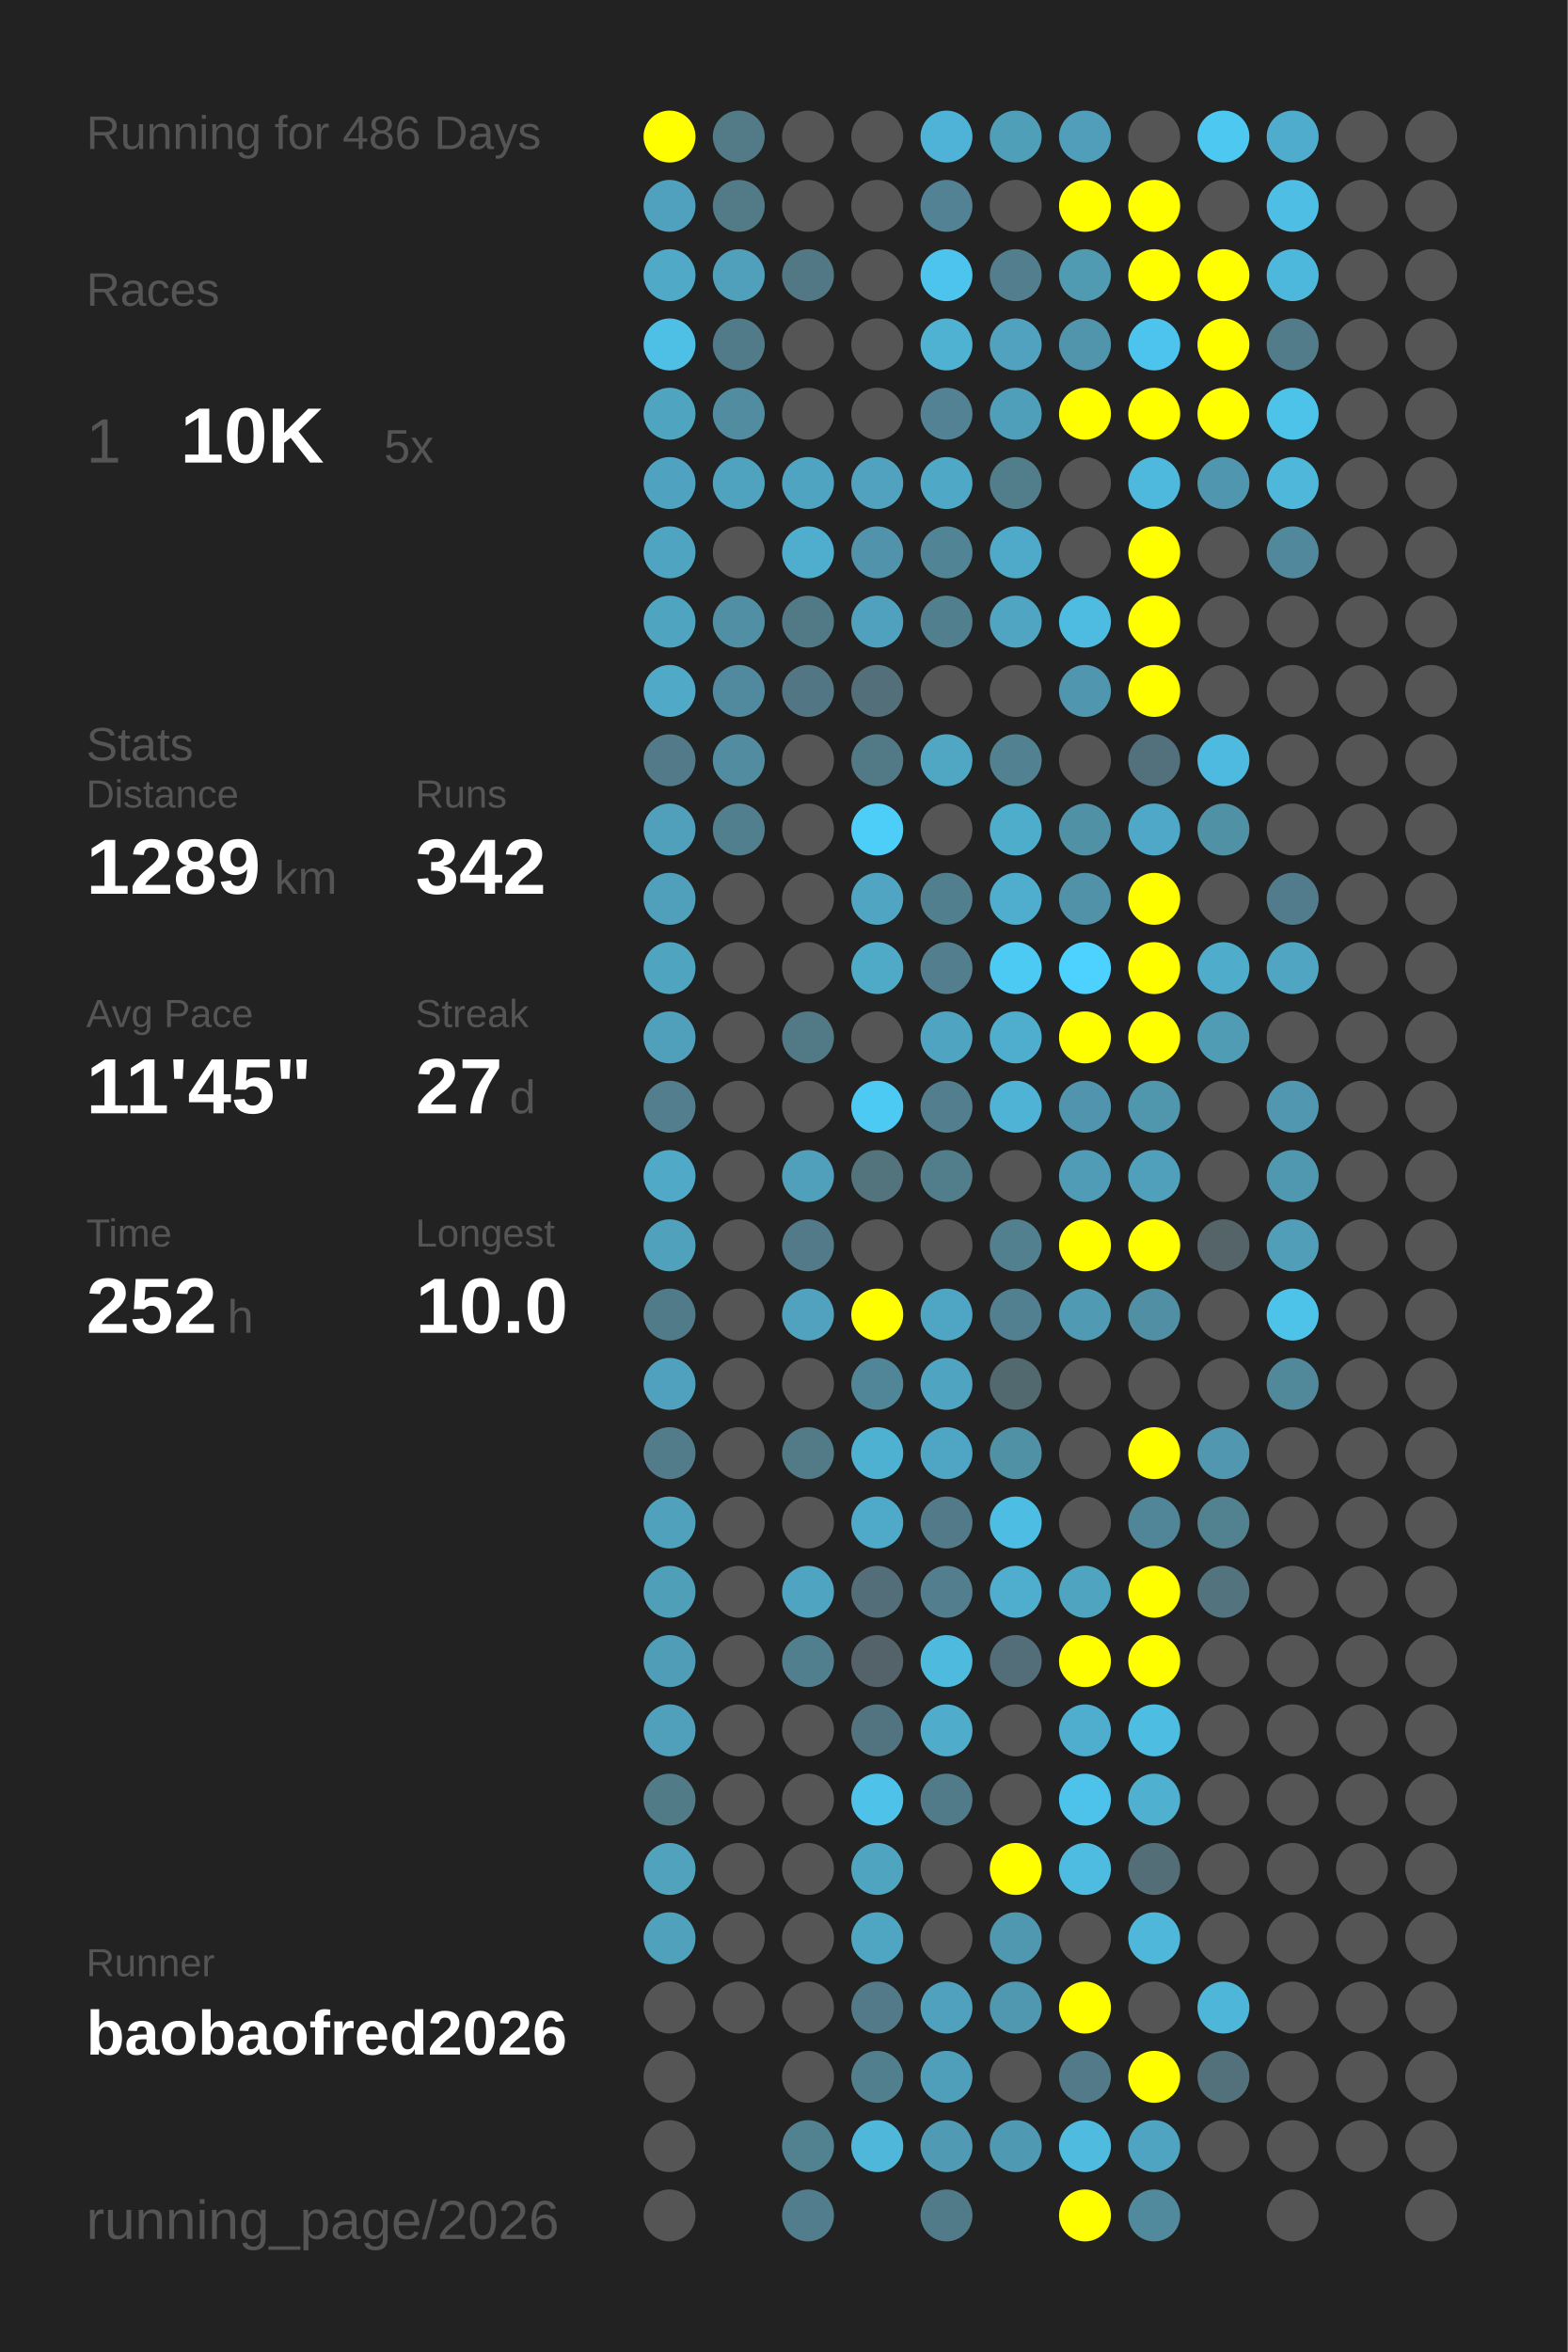
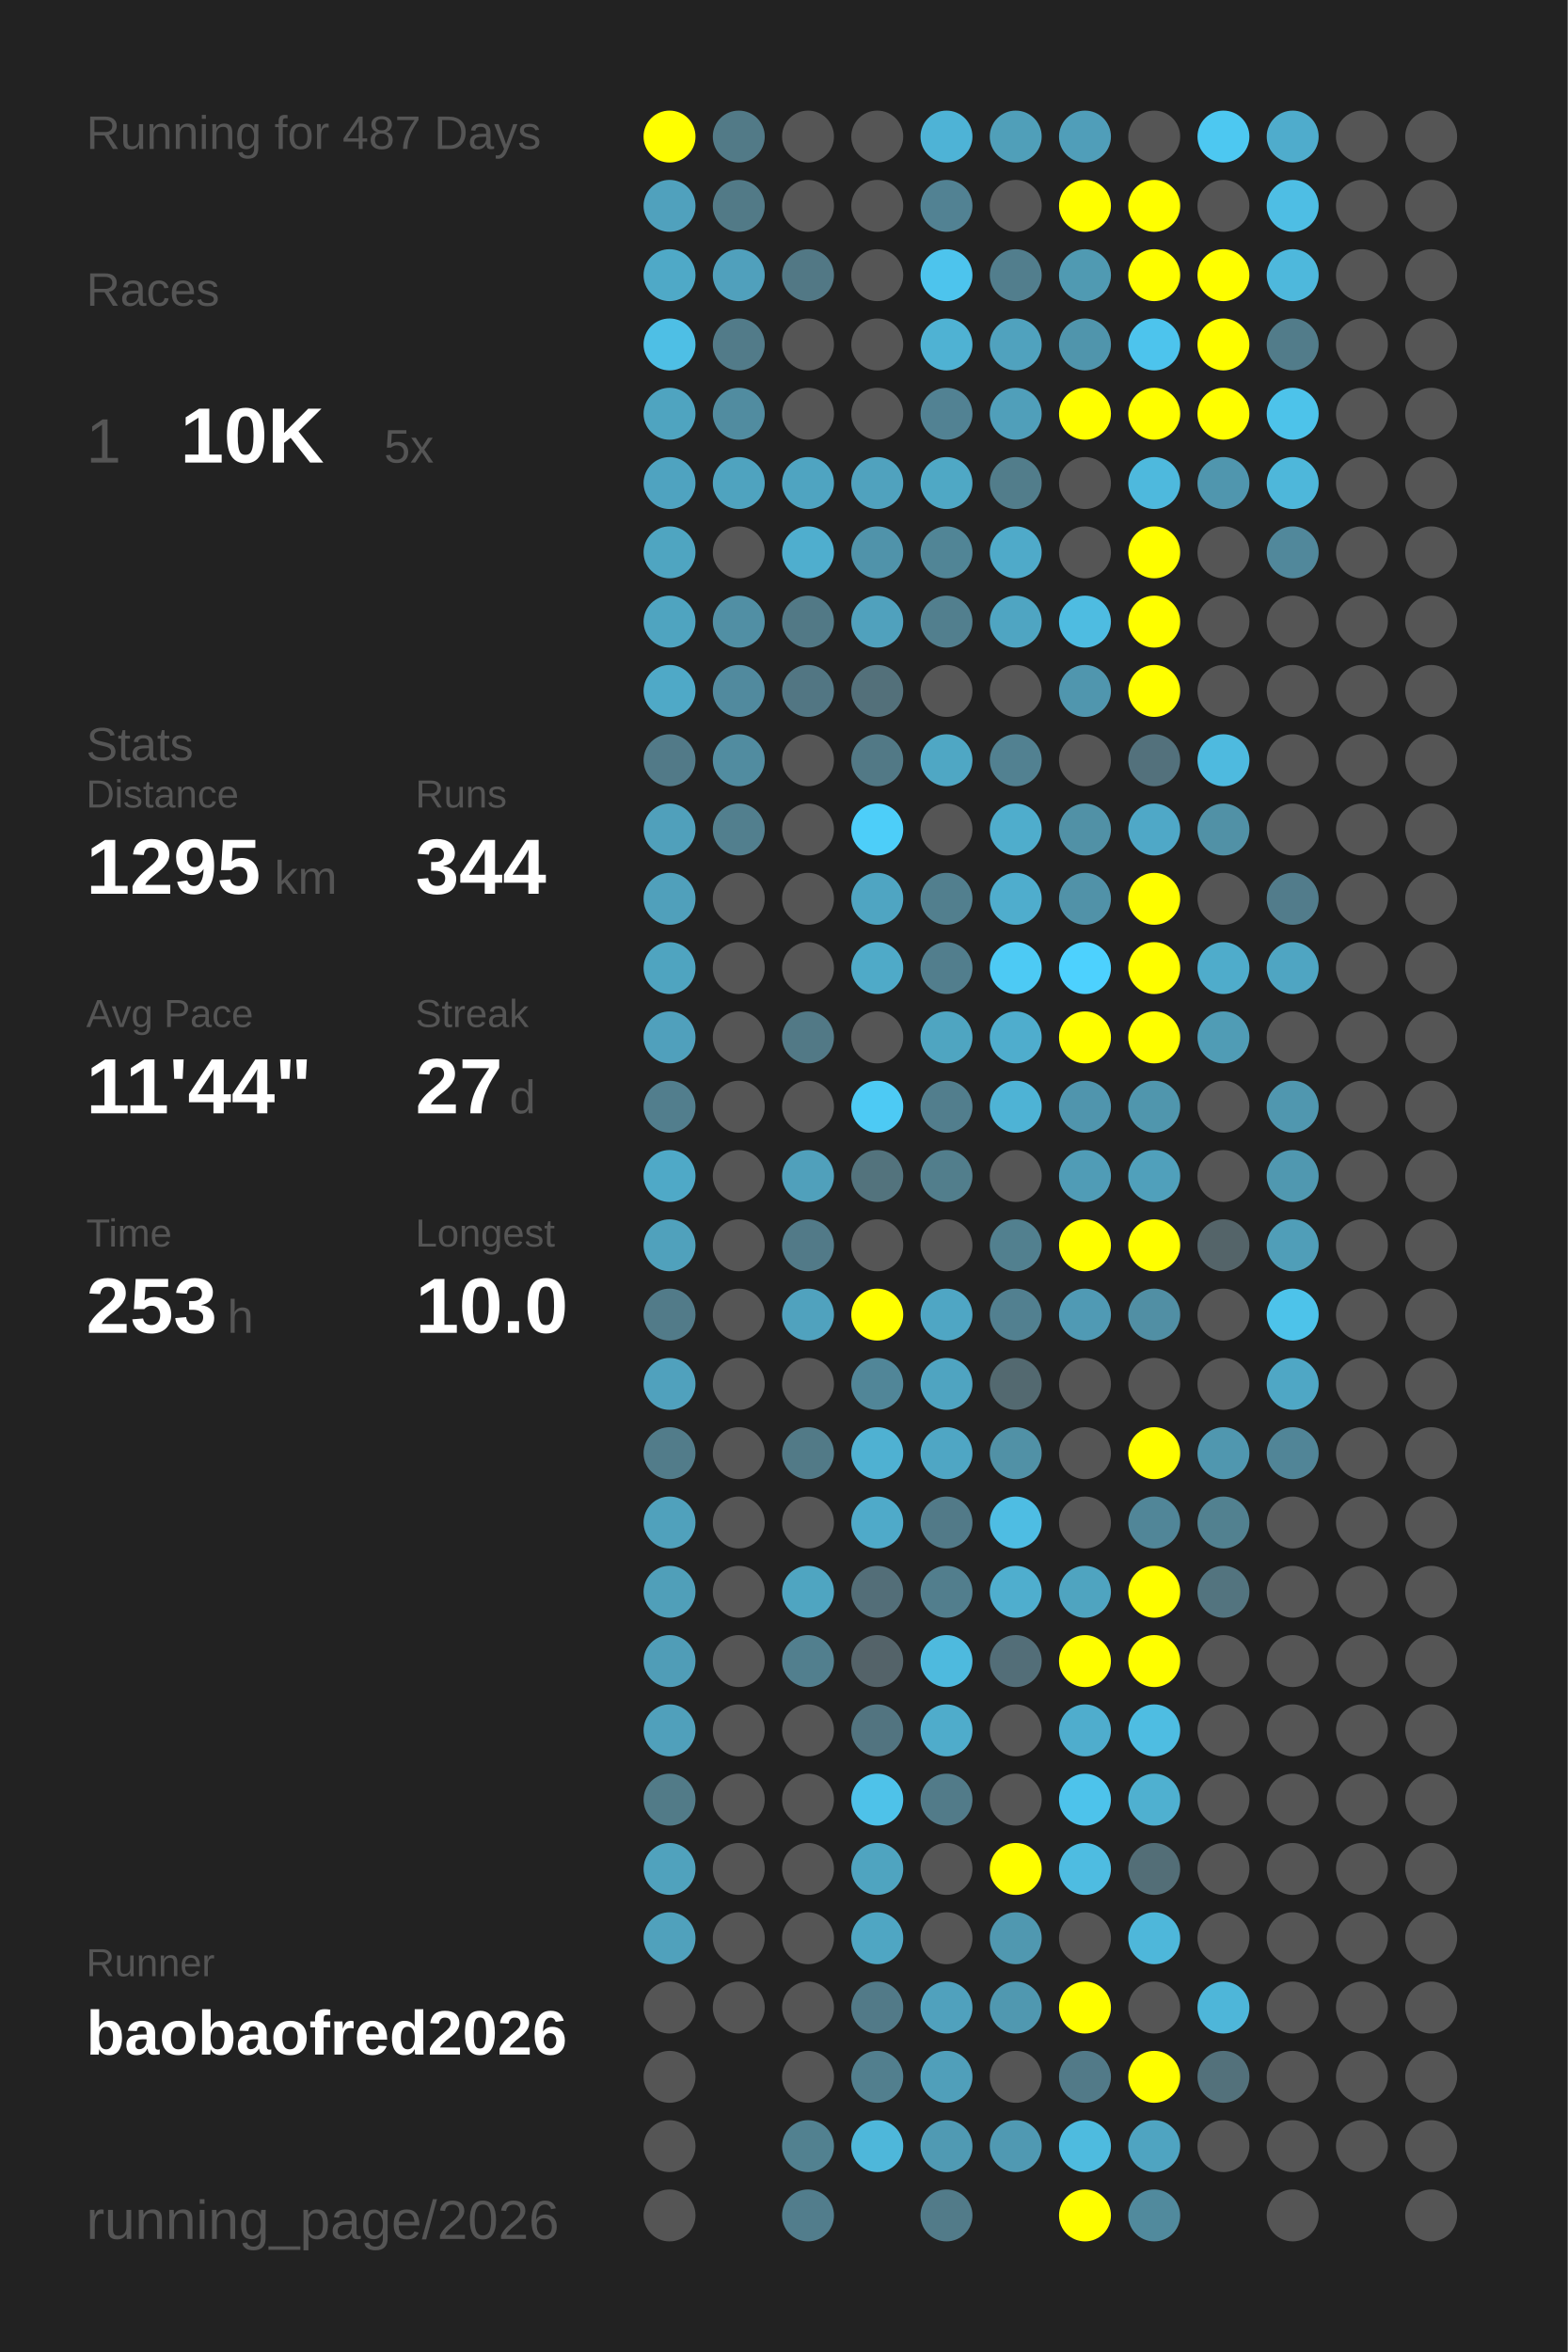
<svg xmlns="http://www.w3.org/2000/svg" baseProfile="full" height="300mm" version="1.1" viewBox="0,0,200,300" width="200mm">
  <defs />
  <rect fill="#222222" height="300" width="200" x="0" y="0" />
-   <text fill="#555555" style="font-size:6px; font-family:Arial;" x="11" y="19">Running for 486 Days</text>
+   <text fill="#555555" style="font-size:6px; font-family:Arial;" x="11" y="19">Running for 487 Days</text>
  <text fill="#555555" style="font-size:6px; font-family:Arial;" x="11" y="39">Races</text>
  <text fill="#555555" style="font-size:8px; font-family:Arial;" x="11" y="59">1</text>
  <text fill="#FFFFFF" style="font-size:10px; font-family:Arial; font-weight:bold;" x="23" y="59">10K</text>
  <text fill="#555555" style="font-size:6px; font-family:Arial;" x="49" y="59">5x</text>
  <text fill="#555555" style="font-size:6px; font-family:Arial;" x="11" y="97">Stats</text>
  <text fill="#555555" style="font-size:5px; font-family:Arial;" x="11" y="103">Distance</text>
-   <text fill="#FFFFFF" style="font-size:10px; font-family:Arial; font-weight:bold;" x="11" y="114">1289</text>
+   <text fill="#FFFFFF" style="font-size:10px; font-family:Arial; font-weight:bold;" x="11" y="114">1295</text>
  <text fill="#555555" style="font-size:6px; font-family:Arial;" x="35" y="114">km</text>
  <text fill="#555555" style="font-size:5px; font-family:Arial;" x="53" y="103">Runs</text>
-   <text fill="#FFFFFF" style="font-size:10px; font-family:Arial; font-weight:bold;" x="53" y="114">342</text>
+   <text fill="#FFFFFF" style="font-size:10px; font-family:Arial; font-weight:bold;" x="53" y="114">344</text>
  <text fill="#555555" style="font-size:5px; font-family:Arial;" x="11" y="131">Avg Pace</text>
-   <text fill="#FFFFFF" style="font-size:10px; font-family:Arial; font-weight:bold;" x="11" y="142">11'45"</text>
+   <text fill="#FFFFFF" style="font-size:10px; font-family:Arial; font-weight:bold;" x="11" y="142">11'44"</text>
  <text fill="#555555" style="font-size:5px; font-family:Arial;" x="53" y="131">Streak</text>
  <text fill="#FFFFFF" style="font-size:10px; font-family:Arial; font-weight:bold;" x="53" y="142">27</text>
  <text fill="#555555" style="font-size:6px; font-family:Arial;" x="65" y="142">d</text>
  <text fill="#555555" style="font-size:5px; font-family:Arial;" x="11" y="159">Time</text>
-   <text fill="#FFFFFF" style="font-size:10px; font-family:Arial; font-weight:bold;" x="11" y="170">252</text>
+   <text fill="#FFFFFF" style="font-size:10px; font-family:Arial; font-weight:bold;" x="11" y="170">253</text>
  <text fill="#555555" style="font-size:6px; font-family:Arial;" x="29" y="170">h</text>
  <text fill="#555555" style="font-size:5px; font-family:Arial;" x="53" y="159">Longest</text>
  <text fill="#FFFFFF" style="font-size:10px; font-family:Arial; font-weight:bold;" x="53" y="170">10.0</text>
  <text fill="#555555" style="font-size:5px; font-family:Arial;" x="11" y="252.065">Runner</text>
  <text fill="#FFFFFF" style="font-size:8px; font-family:Arial; font-weight:bold;" x="11" y="262.065">baobaofred2026</text>
  <text fill="#555555" style="font-size:7px; font-family:Arial;" x="11" y="285.581">running_page/2026</text>
  <circle cx="85.417" cy="17.419" fill="#FFFF00" r="3.312" />
  <circle cx="85.417" cy="26.258" fill="#50a1bd" r="3.312" />
  <circle cx="85.417" cy="35.097" fill="#4fa9c7" r="3.312" />
  <circle cx="85.417" cy="43.935" fill="#4ebfe5" r="3.312" />
  <circle cx="85.417" cy="52.774" fill="#4fa4c0" r="3.312" />
  <circle cx="85.417" cy="61.613" fill="#4fa3c0" r="3.312" />
  <circle cx="85.417" cy="70.452" fill="#4fa5c1" r="3.312" />
  <circle cx="85.417" cy="79.29" fill="#4fa4c0" r="3.312" />
  <circle cx="85.417" cy="88.129" fill="#4fa9c7" r="3.312" />
  <circle cx="85.417" cy="96.968" fill="#527a88" r="3.312" />
  <circle cx="85.417" cy="105.806" fill="#50a0bb" r="3.312" />
  <circle cx="85.417" cy="114.645" fill="#50a0bb" r="3.312" />
  <circle cx="85.417" cy="123.484" fill="#4fa4c0" r="3.312" />
  <circle cx="85.417" cy="132.323" fill="#50a0bc" r="3.312" />
  <circle cx="85.417" cy="141.161" fill="#527e8d" r="3.312" />
  <circle cx="85.417" cy="150" fill="#4fa9c7" r="3.312" />
  <circle cx="85.417" cy="158.839" fill="#50a1bc" r="3.312" />
  <circle cx="85.417" cy="167.677" fill="#527b89" r="3.312" />
  <circle cx="85.417" cy="176.516" fill="#50a1bd" r="3.312" />
  <circle cx="85.417" cy="185.355" fill="#527c8a" r="3.312" />
  <circle cx="85.417" cy="194.194" fill="#50a1bc" r="3.312" />
  <circle cx="85.417" cy="203.032" fill="#509fb9" r="3.312" />
  <circle cx="85.417" cy="211.871" fill="#509db7" r="3.312" />
  <circle cx="85.417" cy="220.71" fill="#50a0bb" r="3.312" />
  <circle cx="85.417" cy="229.548" fill="#527b88" r="3.312" />
  <circle cx="85.417" cy="238.387" fill="#50a2bd" r="3.312" />
  <circle cx="85.417" cy="247.226" fill="#50a1bc" r="3.312" />
  <circle cx="85.417" cy="256.065" fill="#555555" r="3.312" />
  <circle cx="85.417" cy="264.903" fill="#555555" r="3.312" />
  <circle cx="85.417" cy="273.742" fill="#555555" r="3.312" />
  <circle cx="85.417" cy="282.581" fill="#555555" r="3.312" />
  <circle cx="94.25" cy="17.419" fill="#527a87" r="3.312" />
  <circle cx="94.25" cy="26.258" fill="#527a87" r="3.312" />
  <circle cx="94.25" cy="35.097" fill="#50a0bc" r="3.312" />
  <circle cx="94.25" cy="43.935" fill="#527b89" r="3.312" />
  <circle cx="94.25" cy="52.774" fill="#518ca0" r="3.312" />
  <circle cx="94.25" cy="61.613" fill="#4fa3bf" r="3.312" />
  <circle cx="94.25" cy="70.452" fill="#555555" r="3.312" />
  <circle cx="94.25" cy="79.29" fill="#518fa4" r="3.312" />
  <circle cx="94.25" cy="88.129" fill="#518a9e" r="3.312" />
  <circle cx="94.25" cy="96.968" fill="#518ca0" r="3.312" />
  <circle cx="94.25" cy="105.806" fill="#527f8e" r="3.312" />
  <circle cx="94.25" cy="114.645" fill="#555555" r="3.312" />
  <circle cx="94.25" cy="123.484" fill="#555555" r="3.312" />
  <circle cx="94.25" cy="132.323" fill="#555555" r="3.312" />
  <circle cx="94.25" cy="141.161" fill="#555555" r="3.312" />
  <circle cx="94.25" cy="150" fill="#555555" r="3.312" />
  <circle cx="94.25" cy="158.839" fill="#555555" r="3.312" />
  <circle cx="94.25" cy="167.677" fill="#555555" r="3.312" />
  <circle cx="94.25" cy="176.516" fill="#555555" r="3.312" />
  <circle cx="94.25" cy="185.355" fill="#555555" r="3.312" />
  <circle cx="94.25" cy="194.194" fill="#555555" r="3.312" />
  <circle cx="94.25" cy="203.032" fill="#555555" r="3.312" />
  <circle cx="94.25" cy="211.871" fill="#555555" r="3.312" />
  <circle cx="94.25" cy="220.71" fill="#555555" r="3.312" />
  <circle cx="94.25" cy="229.548" fill="#555555" r="3.312" />
  <circle cx="94.25" cy="238.387" fill="#555555" r="3.312" />
  <circle cx="94.25" cy="247.226" fill="#555555" r="3.312" />
  <circle cx="94.25" cy="256.065" fill="#555555" r="3.312" />
  <circle cx="103.083" cy="17.419" fill="#555555" r="3.312" />
  <circle cx="103.083" cy="26.258" fill="#555555" r="3.312" />
  <circle cx="103.083" cy="35.097" fill="#527885" r="3.312" />
  <circle cx="103.083" cy="43.935" fill="#555555" r="3.312" />
  <circle cx="103.083" cy="52.774" fill="#555555" r="3.312" />
  <circle cx="103.083" cy="61.613" fill="#4fa4c1" r="3.312" />
  <circle cx="103.083" cy="70.452" fill="#4faece" r="3.312" />
  <circle cx="103.083" cy="79.29" fill="#527986" r="3.312" />
  <circle cx="103.083" cy="88.129" fill="#527683" r="3.312" />
  <circle cx="103.083" cy="96.968" fill="#555555" r="3.312" />
  <circle cx="103.083" cy="105.806" fill="#555555" r="3.312" />
  <circle cx="103.083" cy="114.645" fill="#555555" r="3.312" />
  <circle cx="103.083" cy="123.484" fill="#555555" r="3.312" />
  <circle cx="103.083" cy="132.323" fill="#527986" r="3.312" />
  <circle cx="103.083" cy="141.161" fill="#555555" r="3.312" />
  <circle cx="103.083" cy="150" fill="#50a0bb" r="3.312" />
  <circle cx="103.083" cy="158.839" fill="#527a88" r="3.312" />
  <circle cx="103.083" cy="167.677" fill="#50a2be" r="3.312" />
  <circle cx="103.083" cy="176.516" fill="#555555" r="3.312" />
  <circle cx="103.083" cy="185.355" fill="#527a87" r="3.312" />
  <circle cx="103.083" cy="194.194" fill="#555555" r="3.312" />
  <circle cx="103.083" cy="203.032" fill="#4fa5c1" r="3.312" />
  <circle cx="103.083" cy="211.871" fill="#527f8e" r="3.312" />
  <circle cx="103.083" cy="220.71" fill="#555555" r="3.312" />
  <circle cx="103.083" cy="229.548" fill="#555555" r="3.312" />
  <circle cx="103.083" cy="238.387" fill="#555555" r="3.312" />
  <circle cx="103.083" cy="247.226" fill="#555555" r="3.312" />
  <circle cx="103.083" cy="256.065" fill="#555555" r="3.312" />
  <circle cx="103.083" cy="264.903" fill="#555555" r="3.312" />
  <circle cx="103.083" cy="273.742" fill="#528190" r="3.312" />
  <circle cx="103.083" cy="282.581" fill="#527d8c" r="3.312" />
  <circle cx="111.917" cy="17.419" fill="#555555" r="3.312" />
  <circle cx="111.917" cy="26.258" fill="#555555" r="3.312" />
  <circle cx="111.917" cy="35.097" fill="#555555" r="3.312" />
  <circle cx="111.917" cy="43.935" fill="#555555" r="3.312" />
  <circle cx="111.917" cy="52.774" fill="#555555" r="3.312" />
  <circle cx="111.917" cy="61.613" fill="#50a2be" r="3.312" />
  <circle cx="111.917" cy="70.452" fill="#5093aa" r="3.312" />
  <circle cx="111.917" cy="79.29" fill="#50a1bd" r="3.312" />
  <circle cx="111.917" cy="88.129" fill="#53707a" r="3.312" />
  <circle cx="111.917" cy="96.968" fill="#527986" r="3.312" />
  <circle cx="111.917" cy="105.806" fill="#4dcef9" r="3.312" />
  <circle cx="111.917" cy="114.645" fill="#4fa5c2" r="3.312" />
  <circle cx="111.917" cy="123.484" fill="#4faac8" r="3.312" />
  <circle cx="111.917" cy="132.323" fill="#555555" r="3.312" />
  <circle cx="111.917" cy="141.161" fill="#4dcaf4" r="3.312" />
  <circle cx="111.917" cy="150" fill="#53737d" r="3.312" />
  <circle cx="111.917" cy="158.839" fill="#555555" r="3.312" />
  <circle cx="111.917" cy="167.677" fill="#FFFF00" r="3.312" />
  <circle cx="111.917" cy="176.516" fill="#518698" r="3.312" />
  <circle cx="111.917" cy="185.355" fill="#4fb1d2" r="3.312" />
  <circle cx="111.917" cy="194.194" fill="#4faac9" r="3.312" />
  <circle cx="111.917" cy="203.032" fill="#536e78" r="3.312" />
  <circle cx="111.917" cy="211.871" fill="#546369" r="3.312" />
  <circle cx="111.917" cy="220.71" fill="#527480" r="3.312" />
  <circle cx="111.917" cy="229.548" fill="#4ec2e9" r="3.312" />
  <circle cx="111.917" cy="238.387" fill="#4fa4c0" r="3.312" />
  <circle cx="111.917" cy="247.226" fill="#4fa6c3" r="3.312" />
  <circle cx="111.917" cy="256.065" fill="#527a88" r="3.312" />
  <circle cx="111.917" cy="264.903" fill="#527f8e" r="3.312" />
  <circle cx="111.917" cy="273.742" fill="#4eb7da" r="3.312" />
  <circle cx="120.75" cy="17.419" fill="#4eb3d6" r="3.312" />
  <circle cx="120.75" cy="26.258" fill="#528293" r="3.312" />
  <circle cx="120.75" cy="35.097" fill="#4dc4ed" r="3.312" />
  <circle cx="120.75" cy="43.935" fill="#4fb2d3" r="3.312" />
  <circle cx="120.75" cy="52.774" fill="#528293" r="3.312" />
  <circle cx="120.75" cy="61.613" fill="#4fa8c5" r="3.312" />
  <circle cx="120.75" cy="70.452" fill="#518596" r="3.312" />
  <circle cx="120.75" cy="79.29" fill="#527f8e" r="3.312" />
  <circle cx="120.75" cy="88.129" fill="#555555" r="3.312" />
  <circle cx="120.75" cy="96.968" fill="#4fa7c4" r="3.312" />
  <circle cx="120.75" cy="105.806" fill="#555555" r="3.312" />
  <circle cx="120.75" cy="114.645" fill="#527f8e" r="3.312" />
  <circle cx="120.75" cy="123.484" fill="#527e8d" r="3.312" />
  <circle cx="120.75" cy="132.323" fill="#4fa5c1" r="3.312" />
  <circle cx="120.75" cy="141.161" fill="#527e8d" r="3.312" />
  <circle cx="120.75" cy="150" fill="#527e8c" r="3.312" />
  <circle cx="120.75" cy="158.839" fill="#555555" r="3.312" />
  <circle cx="120.75" cy="167.677" fill="#4fa6c4" r="3.312" />
  <circle cx="120.75" cy="176.516" fill="#4fa4c1" r="3.312" />
  <circle cx="120.75" cy="185.355" fill="#4fa6c4" r="3.312" />
  <circle cx="120.75" cy="194.194" fill="#527a88" r="3.312" />
  <circle cx="120.75" cy="203.032" fill="#527e8d" r="3.312" />
  <circle cx="120.75" cy="211.871" fill="#4ebade" r="3.312" />
  <circle cx="120.75" cy="220.71" fill="#4faccb" r="3.312" />
  <circle cx="120.75" cy="229.548" fill="#527b89" r="3.312" />
  <circle cx="120.75" cy="238.387" fill="#555555" r="3.312" />
  <circle cx="120.75" cy="247.226" fill="#555555" r="3.312" />
  <circle cx="120.75" cy="256.065" fill="#50a1bd" r="3.312" />
  <circle cx="120.75" cy="264.903" fill="#509fba" r="3.312" />
  <circle cx="120.75" cy="273.742" fill="#509ab3" r="3.312" />
  <circle cx="120.75" cy="282.581" fill="#527b89" r="3.312" />
  <circle cx="129.583" cy="17.419" fill="#509fb9" r="3.312" />
  <circle cx="129.583" cy="26.258" fill="#555555" r="3.312" />
  <circle cx="129.583" cy="35.097" fill="#527e8d" r="3.312" />
  <circle cx="129.583" cy="43.935" fill="#50a2be" r="3.312" />
  <circle cx="129.583" cy="52.774" fill="#509fba" r="3.312" />
  <circle cx="129.583" cy="61.613" fill="#527d8b" r="3.312" />
  <circle cx="129.583" cy="70.452" fill="#4faac9" r="3.312" />
  <circle cx="129.583" cy="79.29" fill="#4fa5c2" r="3.312" />
  <circle cx="129.583" cy="88.129" fill="#555555" r="3.312" />
  <circle cx="129.583" cy="96.968" fill="#528191" r="3.312" />
  <circle cx="129.583" cy="105.806" fill="#4fadcc" r="3.312" />
  <circle cx="129.583" cy="114.645" fill="#4fadcd" r="3.312" />
  <circle cx="129.583" cy="123.484" fill="#4dcaf4" r="3.312" />
  <circle cx="129.583" cy="132.323" fill="#4fadcd" r="3.312" />
  <circle cx="129.583" cy="141.161" fill="#4eb3d5" r="3.312" />
  <circle cx="129.583" cy="150" fill="#555555" r="3.312" />
  <circle cx="129.583" cy="158.839" fill="#52808f" r="3.312" />
  <circle cx="129.583" cy="167.677" fill="#528090" r="3.312" />
  <circle cx="129.583" cy="176.516" fill="#536970" r="3.312" />
  <circle cx="129.583" cy="185.355" fill="#5191a6" r="3.312" />
  <circle cx="129.583" cy="194.194" fill="#4ebde3" r="3.312" />
  <circle cx="129.583" cy="203.032" fill="#4faece" r="3.312" />
  <circle cx="129.583" cy="211.871" fill="#536e78" r="3.312" />
  <circle cx="129.583" cy="220.71" fill="#555555" r="3.312" />
  <circle cx="129.583" cy="229.548" fill="#555555" r="3.312" />
  <circle cx="129.583" cy="238.387" fill="#FFFF00" r="3.312" />
  <circle cx="129.583" cy="247.226" fill="#5098b0" r="3.312" />
  <circle cx="129.583" cy="256.065" fill="#5098b0" r="3.312" />
  <circle cx="129.583" cy="264.903" fill="#555555" r="3.312" />
  <circle cx="129.583" cy="273.742" fill="#5099b2" r="3.312" />
  <circle cx="138.417" cy="17.419" fill="#509eb9" r="3.312" />
  <circle cx="138.417" cy="26.258" fill="#FFFF00" r="3.312" />
  <circle cx="138.417" cy="35.097" fill="#509ab2" r="3.312" />
  <circle cx="138.417" cy="43.935" fill="#5095ac" r="3.312" />
  <circle cx="138.417" cy="52.774" fill="#FFFF00" r="3.312" />
  <circle cx="138.417" cy="61.613" fill="#555555" r="3.312" />
  <circle cx="138.417" cy="70.452" fill="#555555" r="3.312" />
  <circle cx="138.417" cy="79.29" fill="#4ebce1" r="3.312" />
  <circle cx="138.417" cy="88.129" fill="#5096ae" r="3.312" />
  <circle cx="138.417" cy="96.968" fill="#555555" r="3.312" />
  <circle cx="138.417" cy="105.806" fill="#5191a6" r="3.312" />
  <circle cx="138.417" cy="114.645" fill="#5192a8" r="3.312" />
  <circle cx="138.417" cy="123.484" fill="#4dd1fe" r="3.312" />
  <circle cx="138.417" cy="132.323" fill="#FFFF00" r="3.312" />
  <circle cx="138.417" cy="141.161" fill="#5095ad" r="3.312" />
  <circle cx="138.417" cy="150" fill="#509cb6" r="3.312" />
  <circle cx="138.417" cy="158.839" fill="#FFFF00" r="3.312" />
  <circle cx="138.417" cy="167.677" fill="#509ab4" r="3.312" />
  <circle cx="138.417" cy="176.516" fill="#555555" r="3.312" />
  <circle cx="138.417" cy="185.355" fill="#555555" r="3.312" />
  <circle cx="138.417" cy="194.194" fill="#555555" r="3.312" />
  <circle cx="138.417" cy="203.032" fill="#4fa4c0" r="3.312" />
  <circle cx="138.417" cy="211.871" fill="#FFFF00" r="3.312" />
  <circle cx="138.417" cy="220.71" fill="#4fadcd" r="3.312" />
  <circle cx="138.417" cy="229.548" fill="#4dc3eb" r="3.312" />
  <circle cx="138.417" cy="238.387" fill="#4ebce1" r="3.312" />
  <circle cx="138.417" cy="247.226" fill="#555555" r="3.312" />
  <circle cx="138.417" cy="256.065" fill="#FFFF00" r="3.312" />
  <circle cx="138.417" cy="264.903" fill="#527a88" r="3.312" />
  <circle cx="138.417" cy="273.742" fill="#4ebbdf" r="3.312" />
  <circle cx="138.417" cy="282.581" fill="#FFFF00" r="3.312" />
  <circle cx="147.25" cy="17.419" fill="#555555" r="3.312" />
  <circle cx="147.25" cy="26.258" fill="#FFFF00" r="3.312" />
  <circle cx="147.25" cy="35.097" fill="#FFFF00" r="3.312" />
  <circle cx="147.25" cy="43.935" fill="#4dc4ed" r="3.312" />
  <circle cx="147.25" cy="52.774" fill="#FFFF00" r="3.312" />
  <circle cx="147.25" cy="61.613" fill="#4eb9dd" r="3.312" />
  <circle cx="147.25" cy="70.452" fill="#FFFF00" r="3.312" />
  <circle cx="147.25" cy="79.29" fill="#FFFF00" r="3.312" />
  <circle cx="147.25" cy="88.129" fill="#FFFF00" r="3.312" />
  <circle cx="147.25" cy="96.968" fill="#53717c" r="3.312" />
  <circle cx="147.25" cy="105.806" fill="#4fa8c7" r="3.312" />
  <circle cx="147.25" cy="114.645" fill="#FFFF00" r="3.312" />
  <circle cx="147.25" cy="123.484" fill="#FFFF00" r="3.312" />
  <circle cx="147.25" cy="132.323" fill="#FFFF00" r="3.312" />
  <circle cx="147.25" cy="141.161" fill="#5096ad" r="3.312" />
  <circle cx="147.25" cy="150" fill="#50a0bb" r="3.312" />
  <circle cx="147.25" cy="158.839" fill="#FFFF00" r="3.312" />
  <circle cx="147.25" cy="167.677" fill="#518fa4" r="3.312" />
  <circle cx="147.25" cy="176.516" fill="#555555" r="3.312" />
  <circle cx="147.25" cy="185.355" fill="#FFFF00" r="3.312" />
  <circle cx="147.25" cy="194.194" fill="#518698" r="3.312" />
  <circle cx="147.25" cy="203.032" fill="#FFFF00" r="3.312" />
  <circle cx="147.25" cy="211.871" fill="#FFFF00" r="3.312" />
  <circle cx="147.25" cy="220.71" fill="#4ebde2" r="3.312" />
  <circle cx="147.25" cy="229.548" fill="#4fb0d0" r="3.312" />
  <circle cx="147.25" cy="238.387" fill="#536e77" r="3.312" />
  <circle cx="147.25" cy="247.226" fill="#4eb7da" r="3.312" />
  <circle cx="147.25" cy="256.065" fill="#555555" r="3.312" />
  <circle cx="147.25" cy="264.903" fill="#FFFF00" r="3.312" />
  <circle cx="147.25" cy="273.742" fill="#4fa4c1" r="3.312" />
  <circle cx="147.25" cy="282.581" fill="#518a9d" r="3.312" />
  <circle cx="156.083" cy="17.419" fill="#4dc8f1" r="3.312" />
  <circle cx="156.083" cy="26.258" fill="#555555" r="3.312" />
  <circle cx="156.083" cy="35.097" fill="#FFFF00" r="3.312" />
  <circle cx="156.083" cy="43.935" fill="#FFFF00" r="3.312" />
  <circle cx="156.083" cy="52.774" fill="#FFFF00" r="3.312" />
  <circle cx="156.083" cy="61.613" fill="#5096ae" r="3.312" />
  <circle cx="156.083" cy="70.452" fill="#555555" r="3.312" />
  <circle cx="156.083" cy="79.29" fill="#555555" r="3.312" />
  <circle cx="156.083" cy="88.129" fill="#555555" r="3.312" />
  <circle cx="156.083" cy="96.968" fill="#4ebadf" r="3.312" />
  <circle cx="156.083" cy="105.806" fill="#5191a6" r="3.312" />
  <circle cx="156.083" cy="114.645" fill="#555555" r="3.312" />
  <circle cx="156.083" cy="123.484" fill="#4faccb" r="3.312" />
  <circle cx="156.083" cy="132.323" fill="#509cb5" r="3.312" />
  <circle cx="156.083" cy="141.161" fill="#555555" r="3.312" />
  <circle cx="156.083" cy="150" fill="#555555" r="3.312" />
  <circle cx="156.083" cy="158.839" fill="#546469" r="3.312" />
  <circle cx="156.083" cy="167.677" fill="#555555" r="3.312" />
  <circle cx="156.083" cy="176.516" fill="#555555" r="3.312" />
  <circle cx="156.083" cy="185.355" fill="#5097af" r="3.312" />
  <circle cx="156.083" cy="194.194" fill="#528190" r="3.312" />
  <circle cx="156.083" cy="203.032" fill="#53747f" r="3.312" />
  <circle cx="156.083" cy="211.871" fill="#555555" r="3.312" />
  <circle cx="156.083" cy="220.71" fill="#555555" r="3.312" />
  <circle cx="156.083" cy="229.548" fill="#555555" r="3.312" />
  <circle cx="156.083" cy="238.387" fill="#555555" r="3.312" />
  <circle cx="156.083" cy="247.226" fill="#555555" r="3.312" />
  <circle cx="156.083" cy="256.065" fill="#4eb6d9" r="3.312" />
  <circle cx="156.083" cy="264.903" fill="#53717b" r="3.312" />
  <circle cx="156.083" cy="273.742" fill="#555555" r="3.312" />
  <circle cx="164.917" cy="17.419" fill="#4faccc" r="3.312" />
  <circle cx="164.917" cy="26.258" fill="#4ebee4" r="3.312" />
  <circle cx="164.917" cy="35.097" fill="#4eb8dc" r="3.312" />
  <circle cx="164.917" cy="43.935" fill="#527c8a" r="3.312" />
  <circle cx="164.917" cy="52.774" fill="#4dc3ea" r="3.312" />
  <circle cx="164.917" cy="61.613" fill="#4eb7da" r="3.312" />
  <circle cx="164.917" cy="70.452" fill="#51889b" r="3.312" />
  <circle cx="164.917" cy="79.29" fill="#555555" r="3.312" />
  <circle cx="164.917" cy="88.129" fill="#555555" r="3.312" />
  <circle cx="164.917" cy="96.968" fill="#555555" r="3.312" />
  <circle cx="164.917" cy="105.806" fill="#555555" r="3.312" />
  <circle cx="164.917" cy="114.645" fill="#527c8b" r="3.312" />
  <circle cx="164.917" cy="123.484" fill="#4fa5c2" r="3.312" />
  <circle cx="164.917" cy="132.323" fill="#555555" r="3.312" />
  <circle cx="164.917" cy="141.161" fill="#5097af" r="3.312" />
  <circle cx="164.917" cy="150" fill="#5098b0" r="3.312" />
  <circle cx="164.917" cy="158.839" fill="#509eb8" r="3.312" />
  <circle cx="164.917" cy="167.677" fill="#4dc3ea" r="3.312" />
-   <circle cx="164.917" cy="176.516" fill="#51899b" r="3.312" />
-   <circle cx="164.917" cy="185.355" fill="#555555" r="3.312" />
+   <circle cx="164.917" cy="176.516" fill="#4fa7c5" r="3.312" />
+   <circle cx="164.917" cy="185.355" fill="#518597" r="3.312" />
  <circle cx="164.917" cy="194.194" fill="#555555" r="3.312" />
  <circle cx="164.917" cy="203.032" fill="#555555" r="3.312" />
  <circle cx="164.917" cy="211.871" fill="#555555" r="3.312" />
  <circle cx="164.917" cy="220.71" fill="#555555" r="3.312" />
  <circle cx="164.917" cy="229.548" fill="#555555" r="3.312" />
  <circle cx="164.917" cy="238.387" fill="#555555" r="3.312" />
  <circle cx="164.917" cy="247.226" fill="#555555" r="3.312" />
  <circle cx="164.917" cy="256.065" fill="#555555" r="3.312" />
  <circle cx="164.917" cy="264.903" fill="#555555" r="3.312" />
  <circle cx="164.917" cy="273.742" fill="#555555" r="3.312" />
  <circle cx="164.917" cy="282.581" fill="#555555" r="3.312" />
  <circle cx="173.75" cy="17.419" fill="#555555" r="3.312" />
  <circle cx="173.75" cy="26.258" fill="#555555" r="3.312" />
  <circle cx="173.75" cy="35.097" fill="#555555" r="3.312" />
  <circle cx="173.75" cy="43.935" fill="#555555" r="3.312" />
  <circle cx="173.75" cy="52.774" fill="#555555" r="3.312" />
  <circle cx="173.75" cy="61.613" fill="#555555" r="3.312" />
  <circle cx="173.75" cy="70.452" fill="#555555" r="3.312" />
  <circle cx="173.75" cy="79.29" fill="#555555" r="3.312" />
  <circle cx="173.75" cy="88.129" fill="#555555" r="3.312" />
  <circle cx="173.75" cy="96.968" fill="#555555" r="3.312" />
  <circle cx="173.75" cy="105.806" fill="#555555" r="3.312" />
  <circle cx="173.75" cy="114.645" fill="#555555" r="3.312" />
  <circle cx="173.75" cy="123.484" fill="#555555" r="3.312" />
  <circle cx="173.75" cy="132.323" fill="#555555" r="3.312" />
  <circle cx="173.75" cy="141.161" fill="#555555" r="3.312" />
  <circle cx="173.75" cy="150" fill="#555555" r="3.312" />
  <circle cx="173.75" cy="158.839" fill="#555555" r="3.312" />
  <circle cx="173.75" cy="167.677" fill="#555555" r="3.312" />
  <circle cx="173.75" cy="176.516" fill="#555555" r="3.312" />
  <circle cx="173.75" cy="185.355" fill="#555555" r="3.312" />
  <circle cx="173.75" cy="194.194" fill="#555555" r="3.312" />
  <circle cx="173.75" cy="203.032" fill="#555555" r="3.312" />
  <circle cx="173.75" cy="211.871" fill="#555555" r="3.312" />
  <circle cx="173.75" cy="220.71" fill="#555555" r="3.312" />
  <circle cx="173.75" cy="229.548" fill="#555555" r="3.312" />
  <circle cx="173.75" cy="238.387" fill="#555555" r="3.312" />
  <circle cx="173.75" cy="247.226" fill="#555555" r="3.312" />
  <circle cx="173.75" cy="256.065" fill="#555555" r="3.312" />
  <circle cx="173.75" cy="264.903" fill="#555555" r="3.312" />
  <circle cx="173.75" cy="273.742" fill="#555555" r="3.312" />
  <circle cx="182.583" cy="17.419" fill="#555555" r="3.312" />
  <circle cx="182.583" cy="26.258" fill="#555555" r="3.312" />
  <circle cx="182.583" cy="35.097" fill="#555555" r="3.312" />
  <circle cx="182.583" cy="43.935" fill="#555555" r="3.312" />
  <circle cx="182.583" cy="52.774" fill="#555555" r="3.312" />
  <circle cx="182.583" cy="61.613" fill="#555555" r="3.312" />
  <circle cx="182.583" cy="70.452" fill="#555555" r="3.312" />
  <circle cx="182.583" cy="79.29" fill="#555555" r="3.312" />
  <circle cx="182.583" cy="88.129" fill="#555555" r="3.312" />
  <circle cx="182.583" cy="96.968" fill="#555555" r="3.312" />
  <circle cx="182.583" cy="105.806" fill="#555555" r="3.312" />
  <circle cx="182.583" cy="114.645" fill="#555555" r="3.312" />
  <circle cx="182.583" cy="123.484" fill="#555555" r="3.312" />
  <circle cx="182.583" cy="132.323" fill="#555555" r="3.312" />
  <circle cx="182.583" cy="141.161" fill="#555555" r="3.312" />
  <circle cx="182.583" cy="150" fill="#555555" r="3.312" />
  <circle cx="182.583" cy="158.839" fill="#555555" r="3.312" />
  <circle cx="182.583" cy="167.677" fill="#555555" r="3.312" />
  <circle cx="182.583" cy="176.516" fill="#555555" r="3.312" />
  <circle cx="182.583" cy="185.355" fill="#555555" r="3.312" />
  <circle cx="182.583" cy="194.194" fill="#555555" r="3.312" />
  <circle cx="182.583" cy="203.032" fill="#555555" r="3.312" />
  <circle cx="182.583" cy="211.871" fill="#555555" r="3.312" />
  <circle cx="182.583" cy="220.71" fill="#555555" r="3.312" />
  <circle cx="182.583" cy="229.548" fill="#555555" r="3.312" />
  <circle cx="182.583" cy="238.387" fill="#555555" r="3.312" />
  <circle cx="182.583" cy="247.226" fill="#555555" r="3.312" />
  <circle cx="182.583" cy="256.065" fill="#555555" r="3.312" />
  <circle cx="182.583" cy="264.903" fill="#555555" r="3.312" />
  <circle cx="182.583" cy="273.742" fill="#555555" r="3.312" />
  <circle cx="182.583" cy="282.581" fill="#555555" r="3.312" />
</svg>
